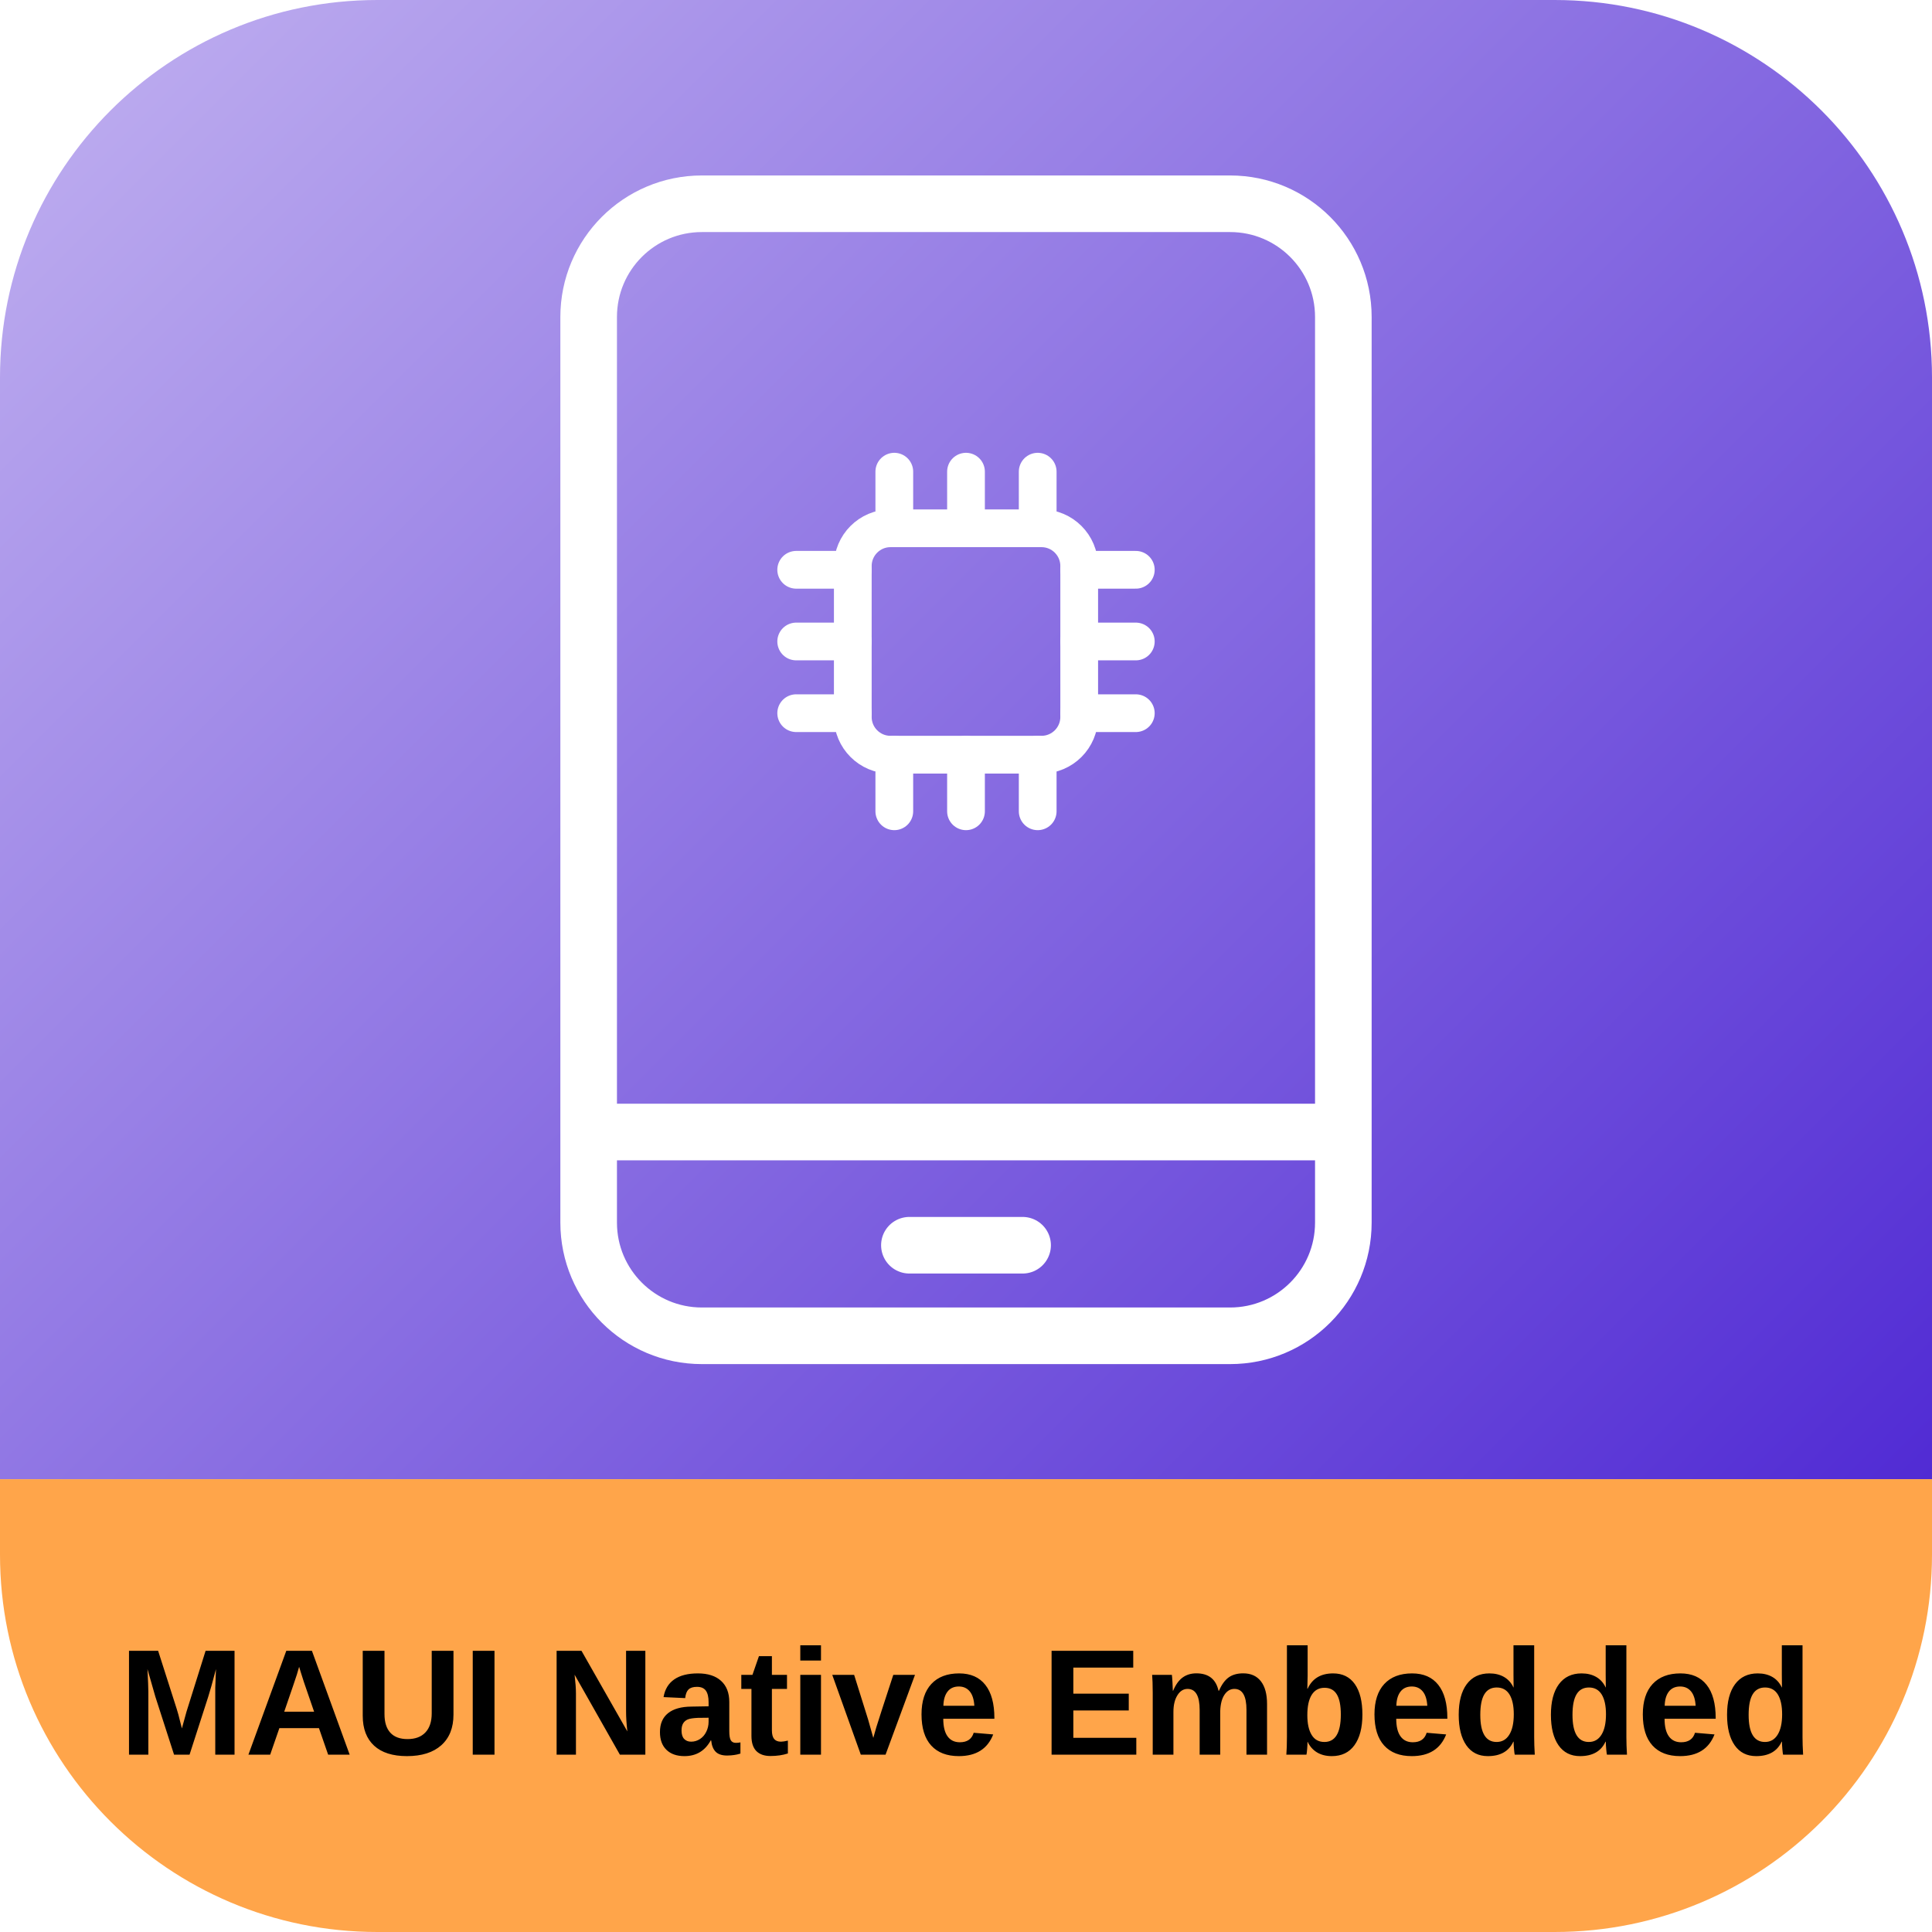
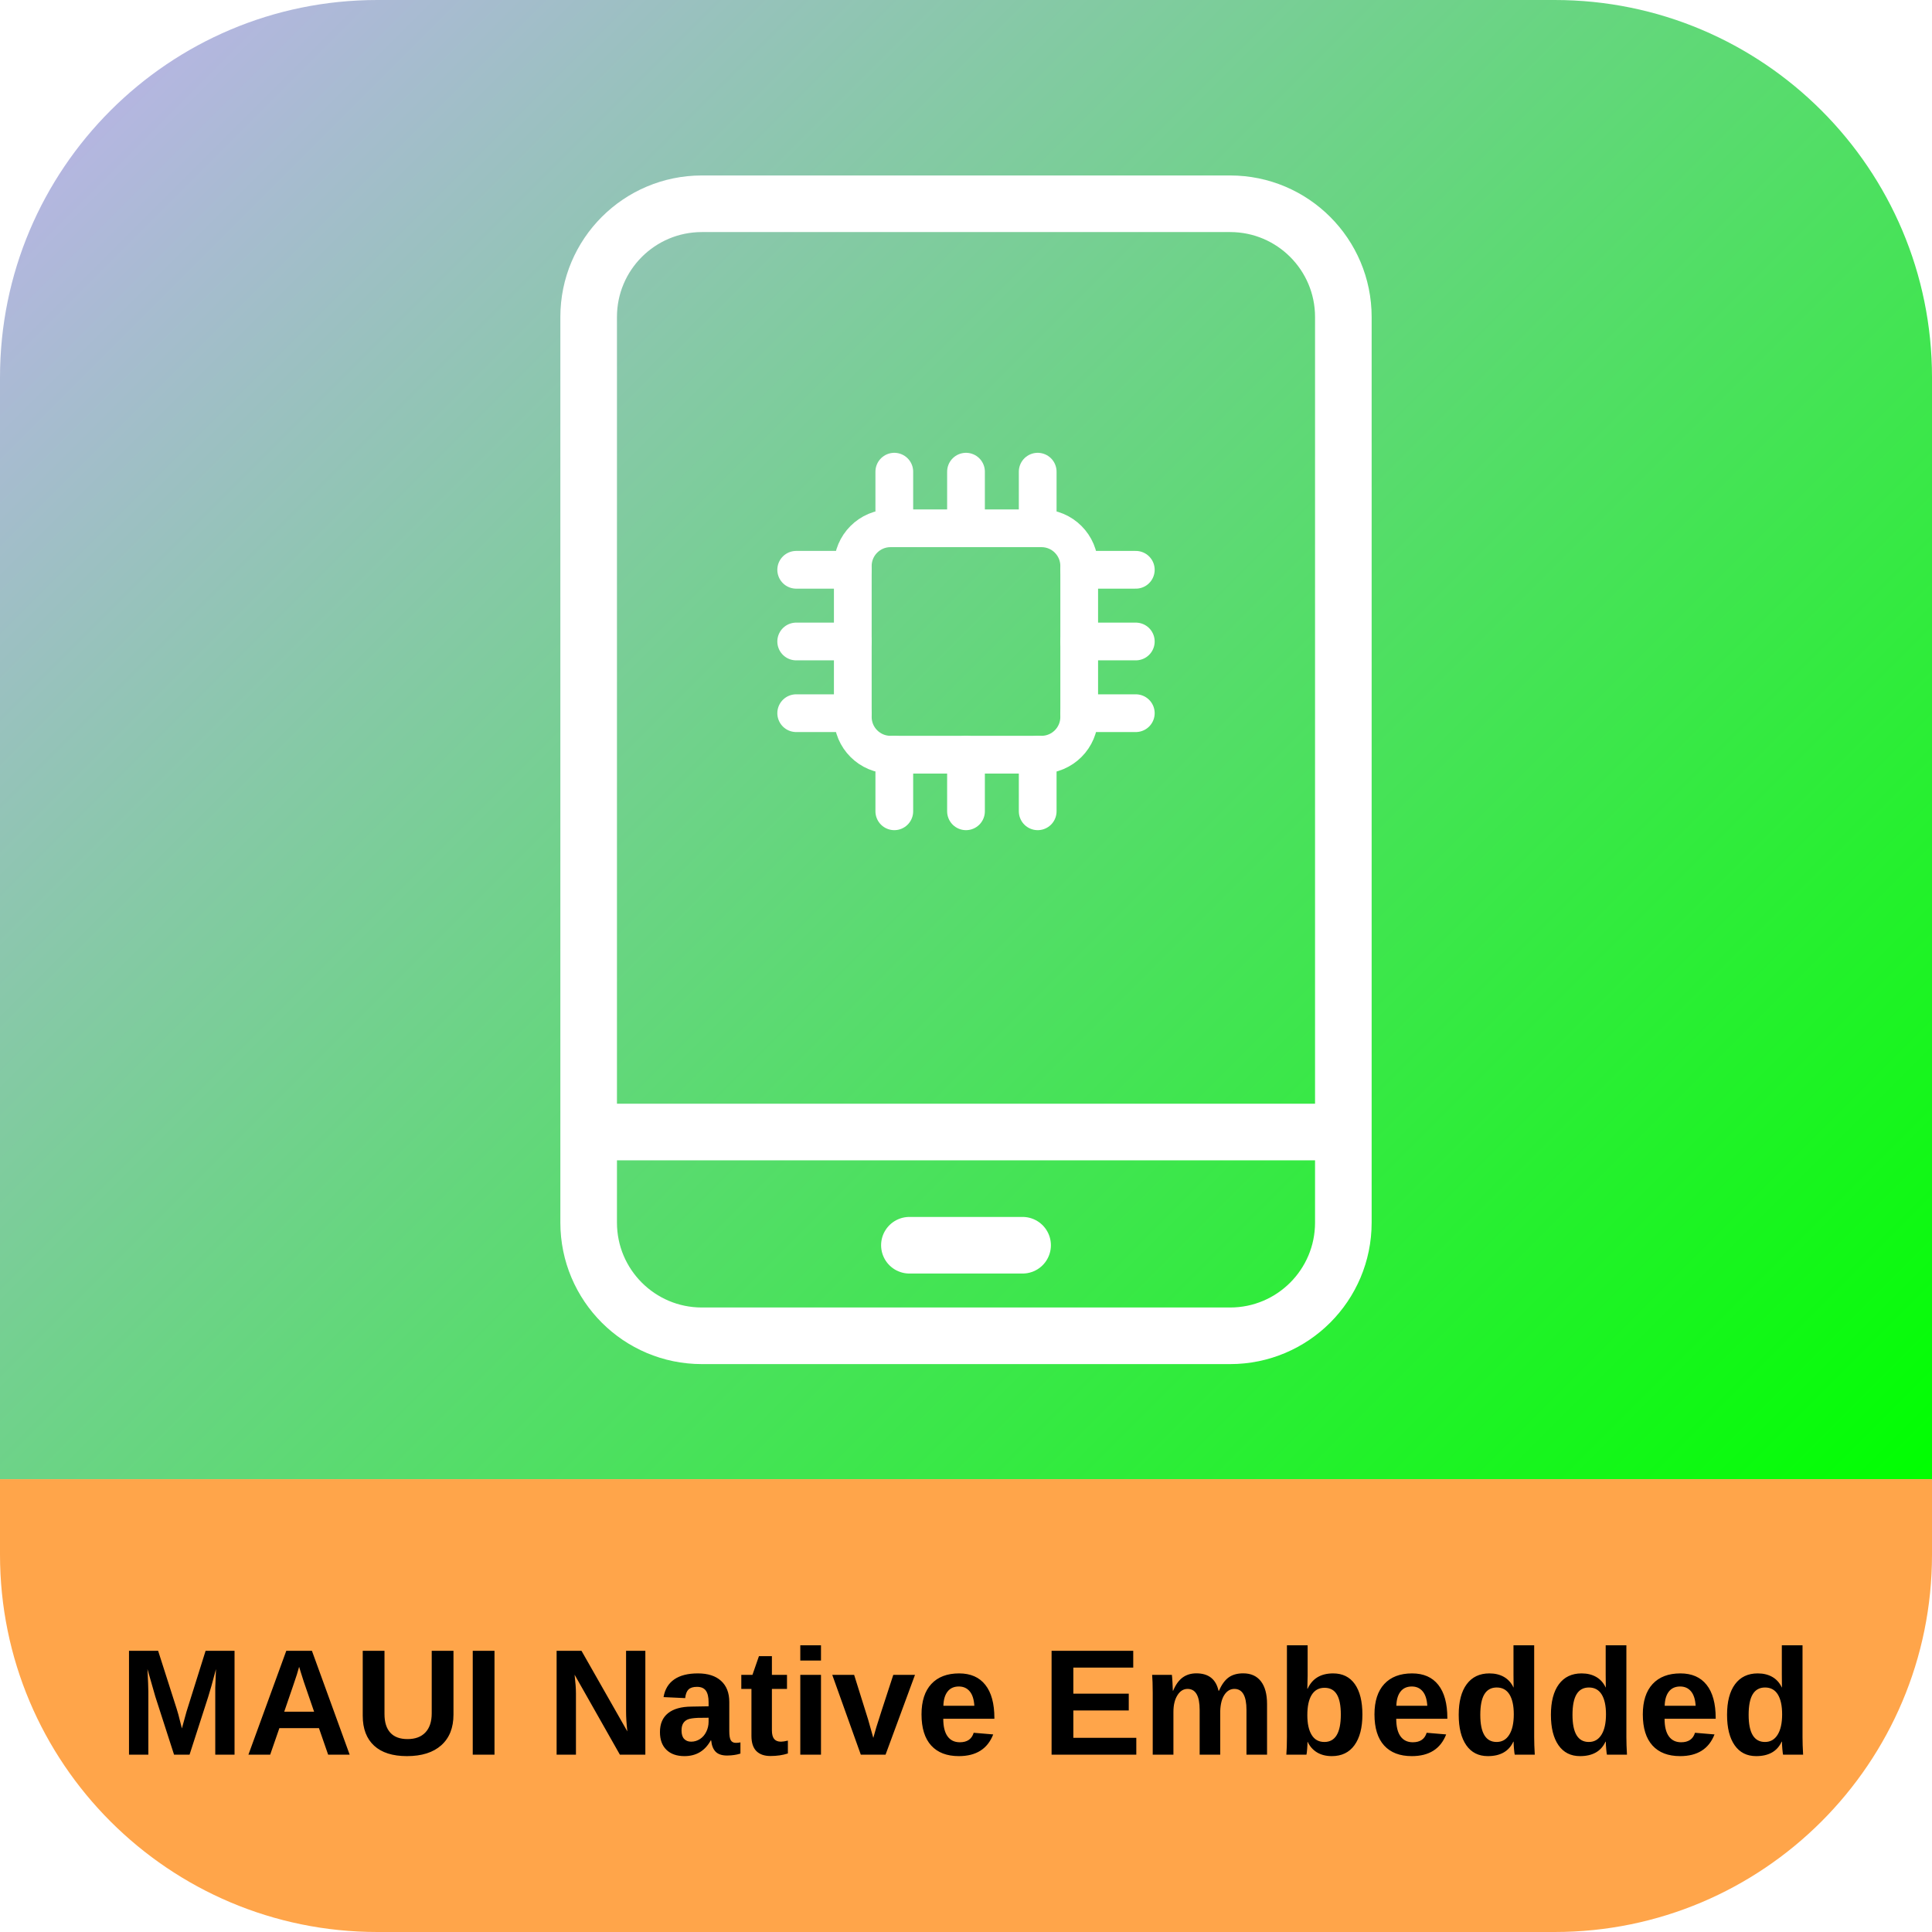
<svg xmlns="http://www.w3.org/2000/svg" version="1.1" width="256" height="256" xml:space="preserve" id="splash">
  <defs>
    <linearGradient id="splash-gradient-rectangle2" x1="30" y1="-30" x2="482" y2="422" gradientUnits="userSpaceOnUse">
      <stop offset="0" stop-color="rgb(193, 177, 240)" stop-opacity="1" />
-       <stop offset="1" stop-color="rgb(81, 43, 212)" stop-opacity="1" />
+       <stop offset="1" stop-color="rgb(0, 255, 0)" stop-opacity="1" />
    </linearGradient>
  </defs>
  <g id="splash-group2" transform="scale(0.5, 0.5)">
    <g id="splash-group" clip-path="url(#splash-rectangle)">
      <clipPath id="splash-rectangle">
        <rect x="0" y="0" width="512" height="512" rx="100" />
      </clipPath>
      <g id="splash-group3">
        <g id="splash-group4">
          <rect id="splash-rectangle2" stroke="none" fill="url(#splash-gradient-rectangle2)" x="0" y="0" width="512" height="392" />
          <rect id="splash-rectangle3" stroke="none" fill="rgb(255, 165, 74)" x="0" y="392" width="512" height="120" />
        </g>
        <g id="splash-group5">
          <rect id="splash-rectangle4" stroke="rgb(255, 255, 255)" stroke-width="15" stroke-miterlimit="10" fill="none" x="156" y="54" width="200" height="300" rx="30" />
          <path id="splash-bezier" stroke="rgb(255, 255, 255)" stroke-width="15" stroke-miterlimit="10" fill="none" d="M 156,300 L 356,300" />
          <path id="splash-bezier2" stroke="rgb(255, 255, 255)" stroke-width="15" stroke-linecap="round" stroke-miterlimit="10" fill="none" d="M 241,330 L 271,330" />
        </g>
        <g id="splash-group6" transform="translate(206, 120)">
          <rect id="splash-rectangle5" stroke="rgb(255, 255, 255)" stroke-width="10" stroke-miterlimit="10" fill="none" x="20" y="20" width="60" height="60" rx="10" />
          <path id="splash-bezier3" stroke="rgb(255, 255, 255)" stroke-width="10" stroke-linecap="round" stroke-miterlimit="10" fill="none" d="M 5,31 L 20,31" />
          <path id="splash-bezier4" stroke="rgb(255, 255, 255)" stroke-width="10" stroke-linecap="round" stroke-miterlimit="10" fill="none" d="M 5,50 L 20,50" />
          <path id="splash-bezier5" stroke="rgb(255, 255, 255)" stroke-width="10" stroke-linecap="round" stroke-miterlimit="10" fill="none" d="M 5,69 L 20,69" />
          <path id="splash-bezier6" stroke="rgb(255, 255, 255)" stroke-width="10" stroke-linecap="round" stroke-miterlimit="10" fill="none" d="M 80,31 L 95,31" />
          <path id="splash-bezier7" stroke="rgb(255, 255, 255)" stroke-width="10" stroke-linecap="round" stroke-miterlimit="10" fill="none" d="M 80,50 L 95,50" />
          <path id="splash-bezier8" stroke="rgb(255, 255, 255)" stroke-width="10" stroke-linecap="round" stroke-miterlimit="10" fill="none" d="M 80,69 L 95,69" />
          <path id="splash-bezier9" stroke="rgb(255, 255, 255)" stroke-width="10" stroke-linecap="round" stroke-miterlimit="10" fill="none" d="M 31,20 L 31,5" />
          <path id="splash-bezier10" stroke="rgb(255, 255, 255)" stroke-width="10" stroke-linecap="round" stroke-miterlimit="10" fill="none" d="M 50,20 L 50,5" />
          <path id="splash-bezier11" stroke="rgb(255, 255, 255)" stroke-width="10" stroke-linecap="round" stroke-miterlimit="10" fill="none" d="M 69,20 L 69,5" />
          <path id="splash-bezier12" stroke="rgb(255, 255, 255)" stroke-width="10" stroke-linecap="round" stroke-miterlimit="10" fill="none" d="M 31,95 L 31,80" />
          <path id="splash-bezier13" stroke="rgb(255, 255, 255)" stroke-width="10" stroke-linecap="round" stroke-miterlimit="10" fill="none" d="M 50,95 L 50,80" />
          <path id="splash-bezier14" stroke="rgb(255, 255, 255)" stroke-width="10" stroke-linecap="round" stroke-miterlimit="10" fill="none" d="M 69,95 L 69,80" />
        </g>
        <text fill="rgb(0, 0, 0)" font-family="Arial-BoldMT, Arial, 'Helvetica Neue', Helvetica, sans-serif" font-weight="bold" font-size="40" x="256" y="465" text-anchor="middle">MAUI Native Embedded</text>
      </g>
    </g>
  </g>
</svg>
